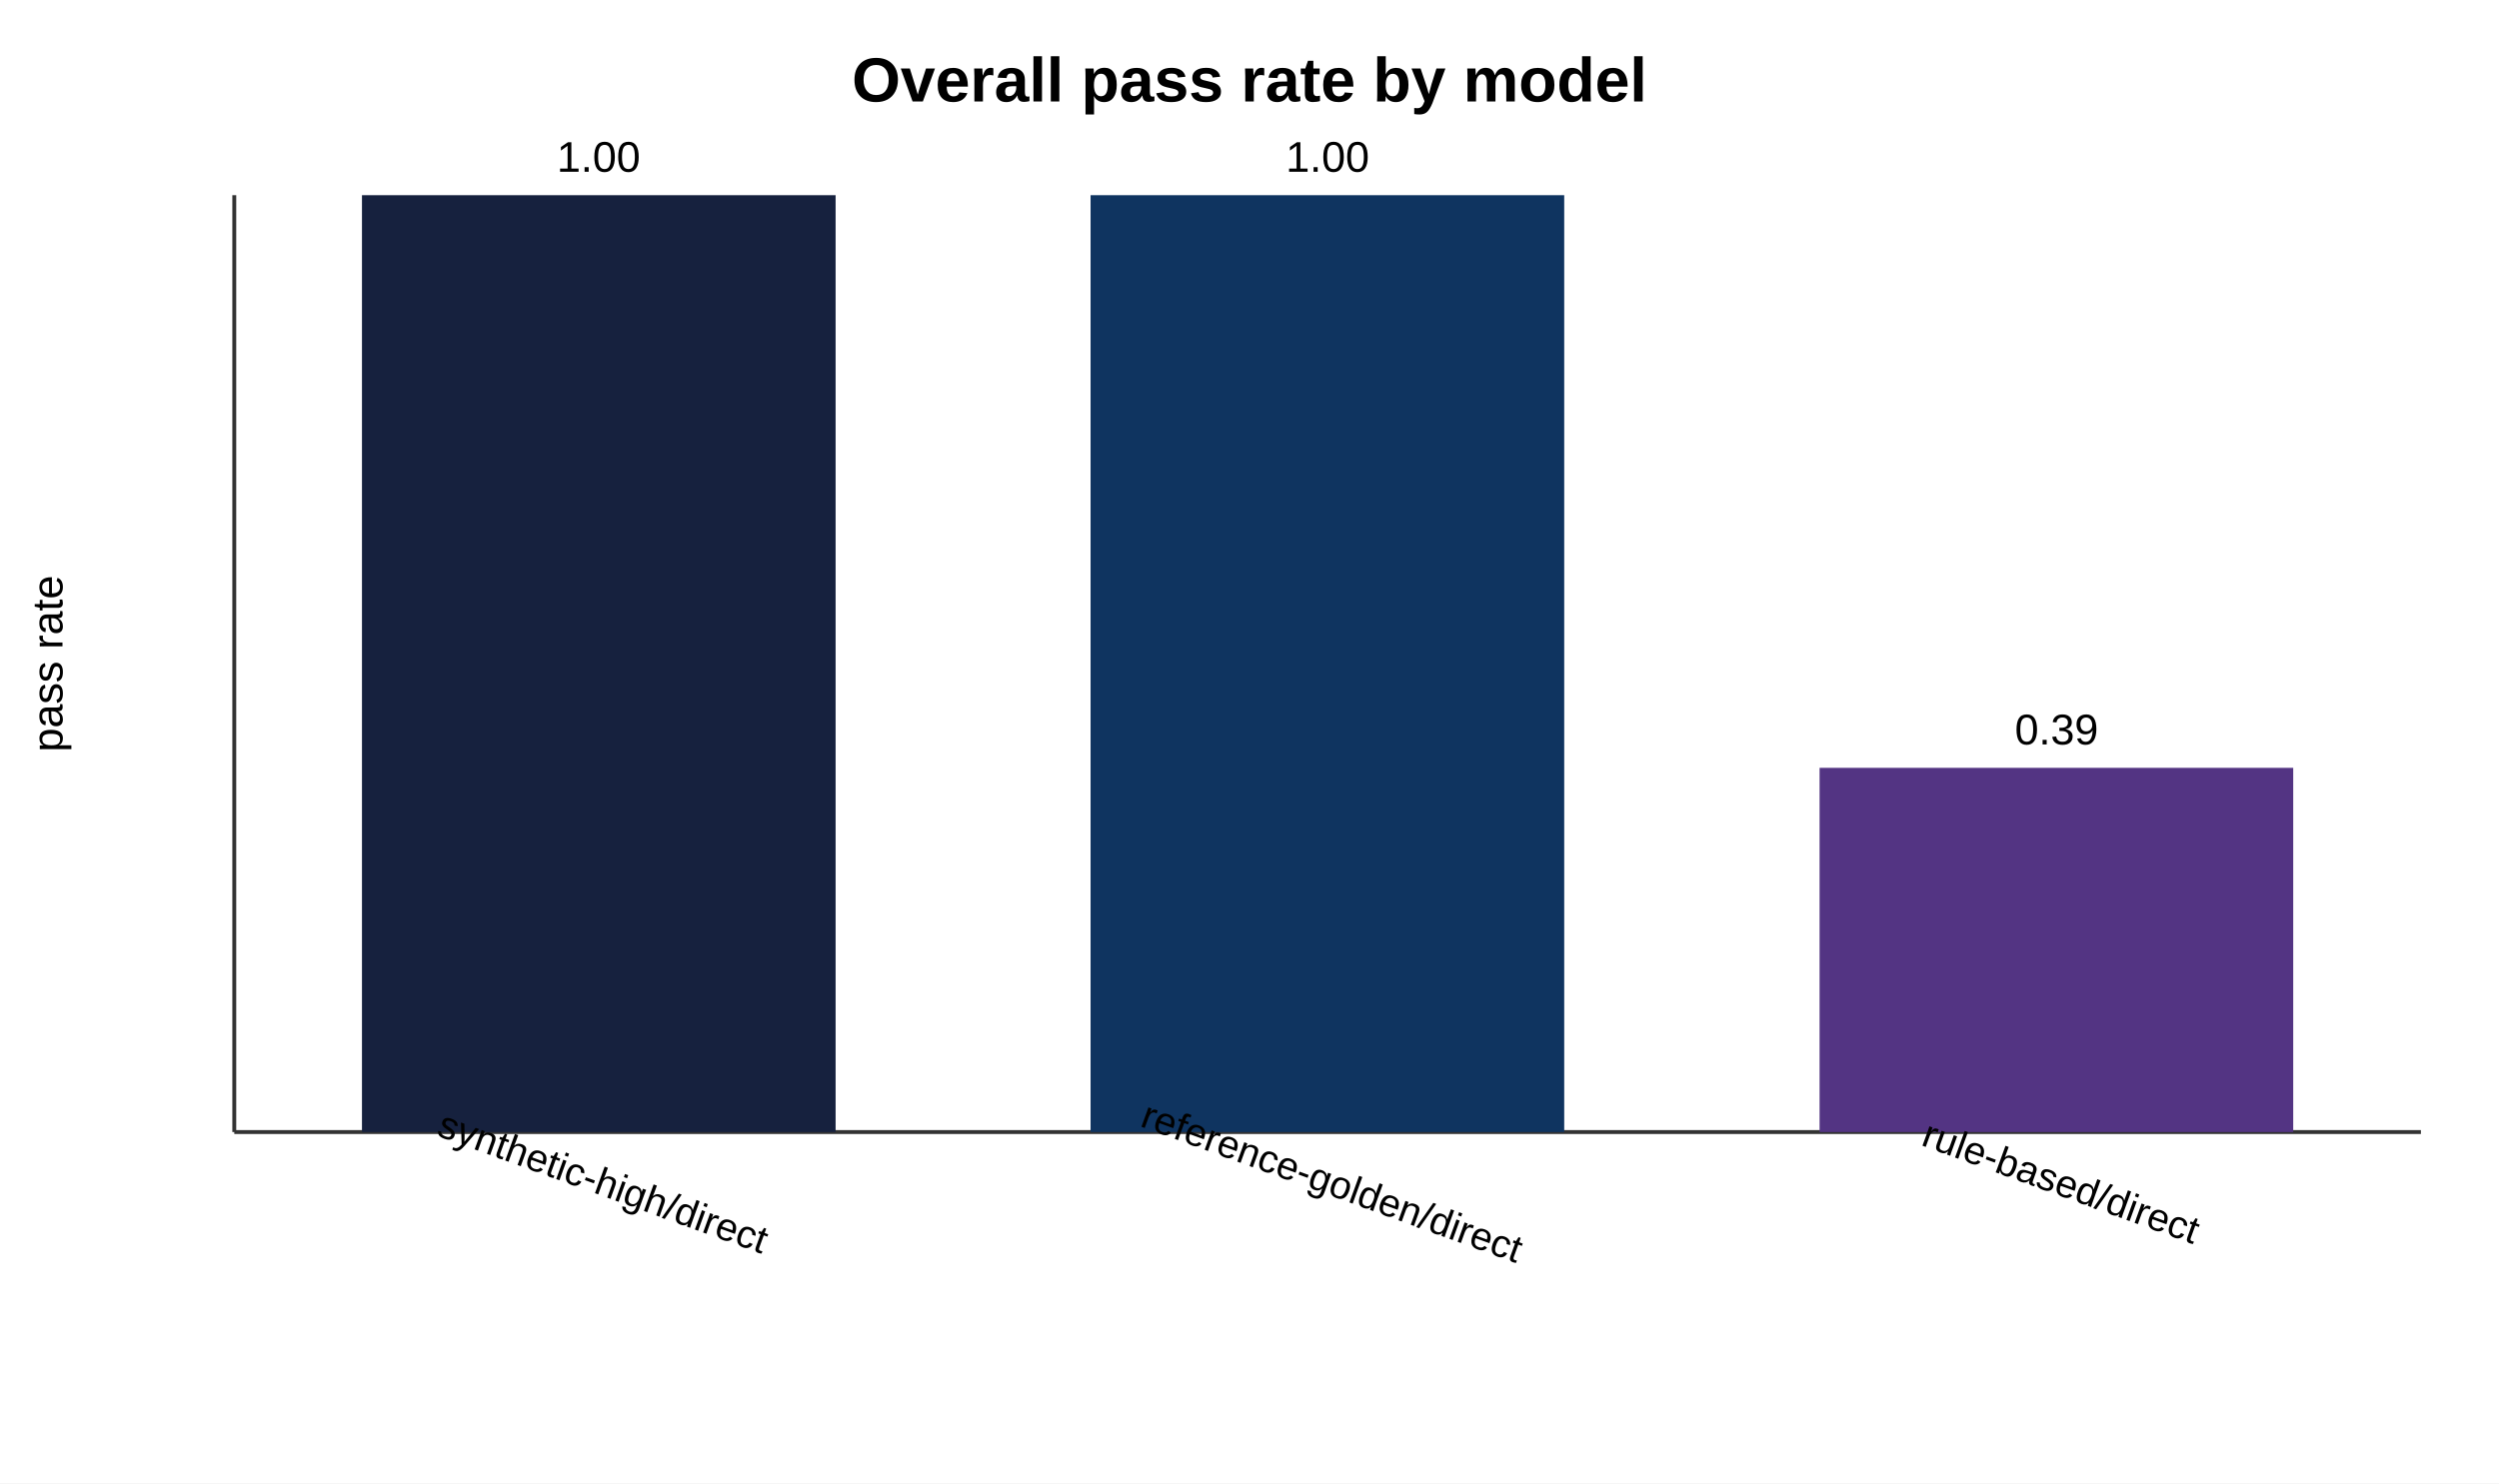
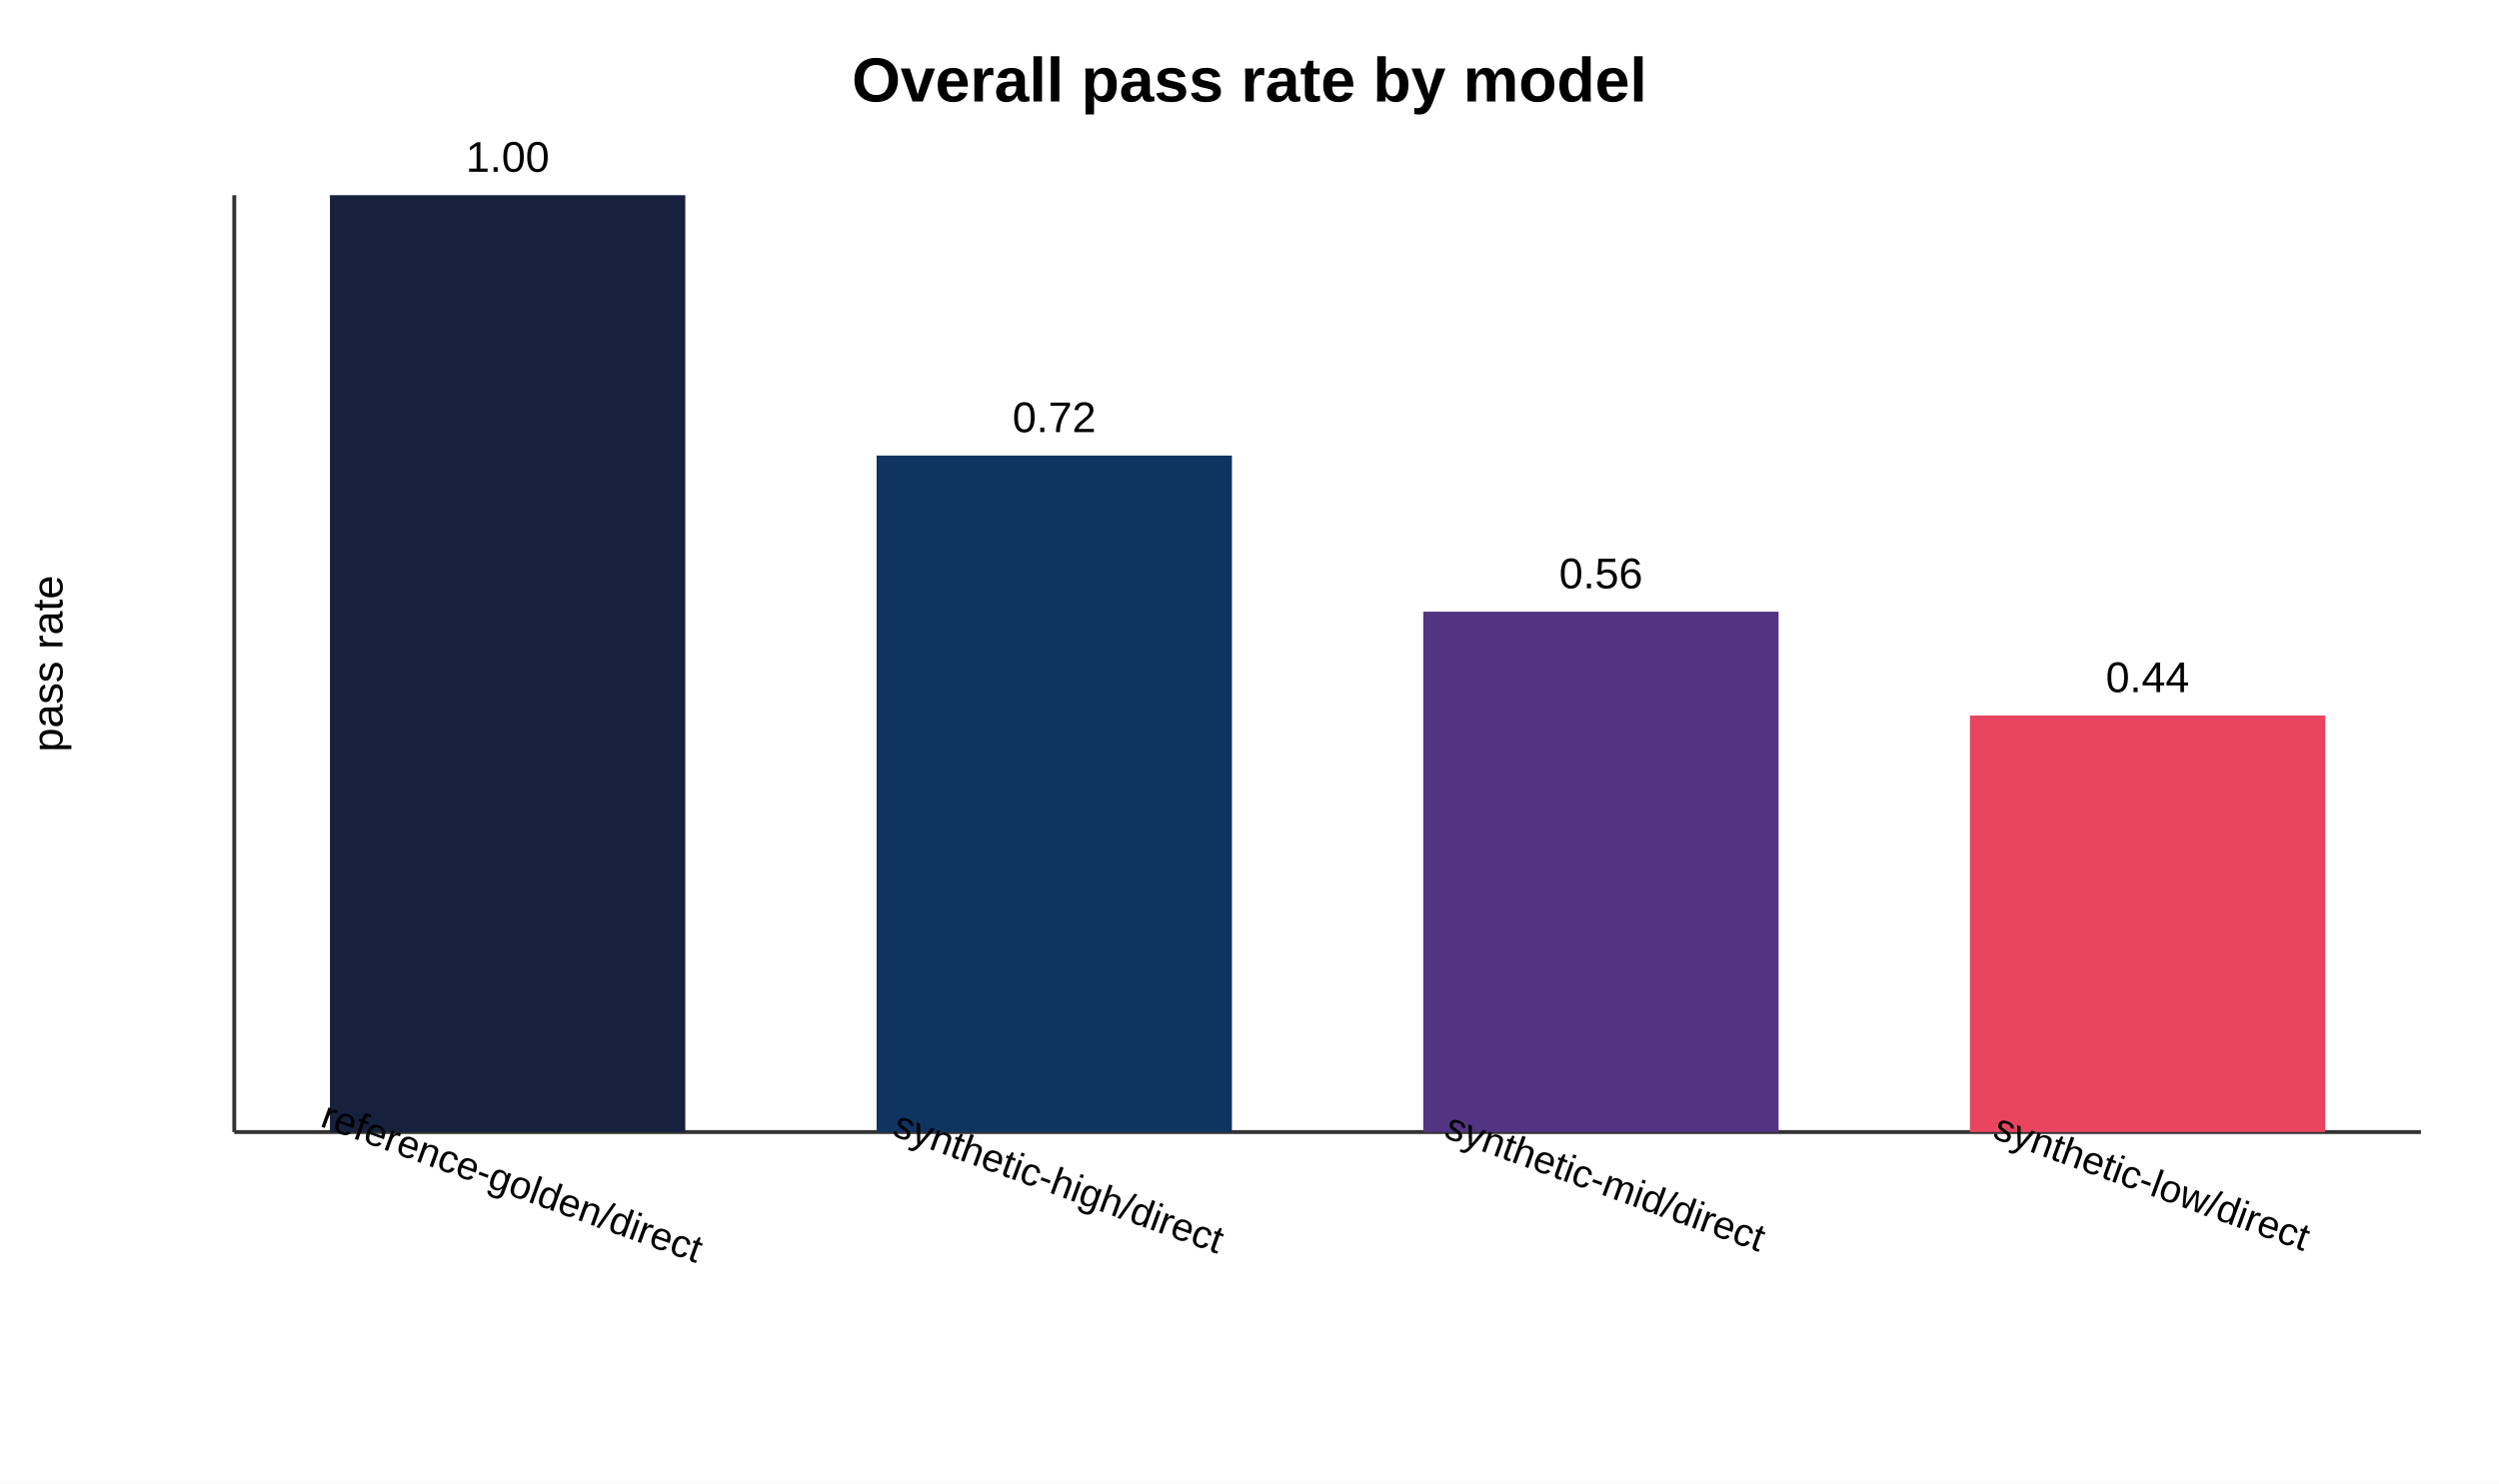
<svg xmlns="http://www.w3.org/2000/svg" viewBox="0 0 640 380" font-family="system-ui,Arial">
  <rect width="640" height="380" fill="white" />
  <text x="320.0" y="26" font-size="16" font-weight="bold" text-anchor="middle">Overall pass rate by model</text>
  <text x="16" y="170.0" font-size="11" text-anchor="middle" transform="rotate(-90 16 170.0)">pass rate</text>
  <line x1="60" y1="290" x2="620" y2="290" stroke="#333" />
  <line x1="60" y1="50" x2="60" y2="290" stroke="#333" />
-   <rect x="92.7" y="50.0" width="121.3" height="240.0" fill="#16213e" />
-   <text x="153.3" y="44.0" font-size="11" text-anchor="middle">1.00</text>
-   <text x="153.3" y="306.0" font-size="10" text-anchor="middle" transform="rotate(20 153.3 306.0)">synthetic-high/direct</text>
-   <rect x="279.3" y="50.0" width="121.3" height="240.0" fill="#0f3460" />
-   <text x="340.0" y="44.0" font-size="11" text-anchor="middle">1.00</text>
-   <text x="340.0" y="306.0" font-size="10" text-anchor="middle" transform="rotate(20 340.0 306.0)">reference-golden/direct</text>
-   <rect x="466.0" y="196.7" width="121.3" height="93.3" fill="#533483" />
-   <text x="526.7" y="190.7" font-size="11" text-anchor="middle">0.39</text>
-   <text x="526.7" y="306.0" font-size="10" text-anchor="middle" transform="rotate(20 526.7 306.0)">rule-based/direct</text>
+   <rect x="84.5" y="50.0" width="91.0" height="240.0" fill="#16213e" />
+   <text x="130.0" y="44.0" font-size="11" text-anchor="middle">1.00</text>
+   <text x="130.0" y="306.0" font-size="10" text-anchor="middle" transform="rotate(20 130.0 306.0)">reference-golden/direct</text>
+   <rect x="224.5" y="116.7" width="91.0" height="173.3" fill="#0f3460" />
+   <text x="270.0" y="110.7" font-size="11" text-anchor="middle">0.72</text>
+   <text x="270.0" y="306.0" font-size="10" text-anchor="middle" transform="rotate(20 270.0 306.0)">synthetic-high/direct</text>
+   <rect x="364.5" y="156.7" width="91.0" height="133.3" fill="#533483" />
+   <text x="410.0" y="150.7" font-size="11" text-anchor="middle">0.56</text>
+   <text x="410.0" y="306.0" font-size="10" text-anchor="middle" transform="rotate(20 410.0 306.0)">synthetic-mid/direct</text>
+   <rect x="504.5" y="183.3" width="91.0" height="106.7" fill="#e94560" />
+   <text x="550.0" y="177.3" font-size="11" text-anchor="middle">0.44</text>
+   <text x="550.0" y="306.0" font-size="10" text-anchor="middle" transform="rotate(20 550.0 306.0)">synthetic-low/direct</text>
</svg>
